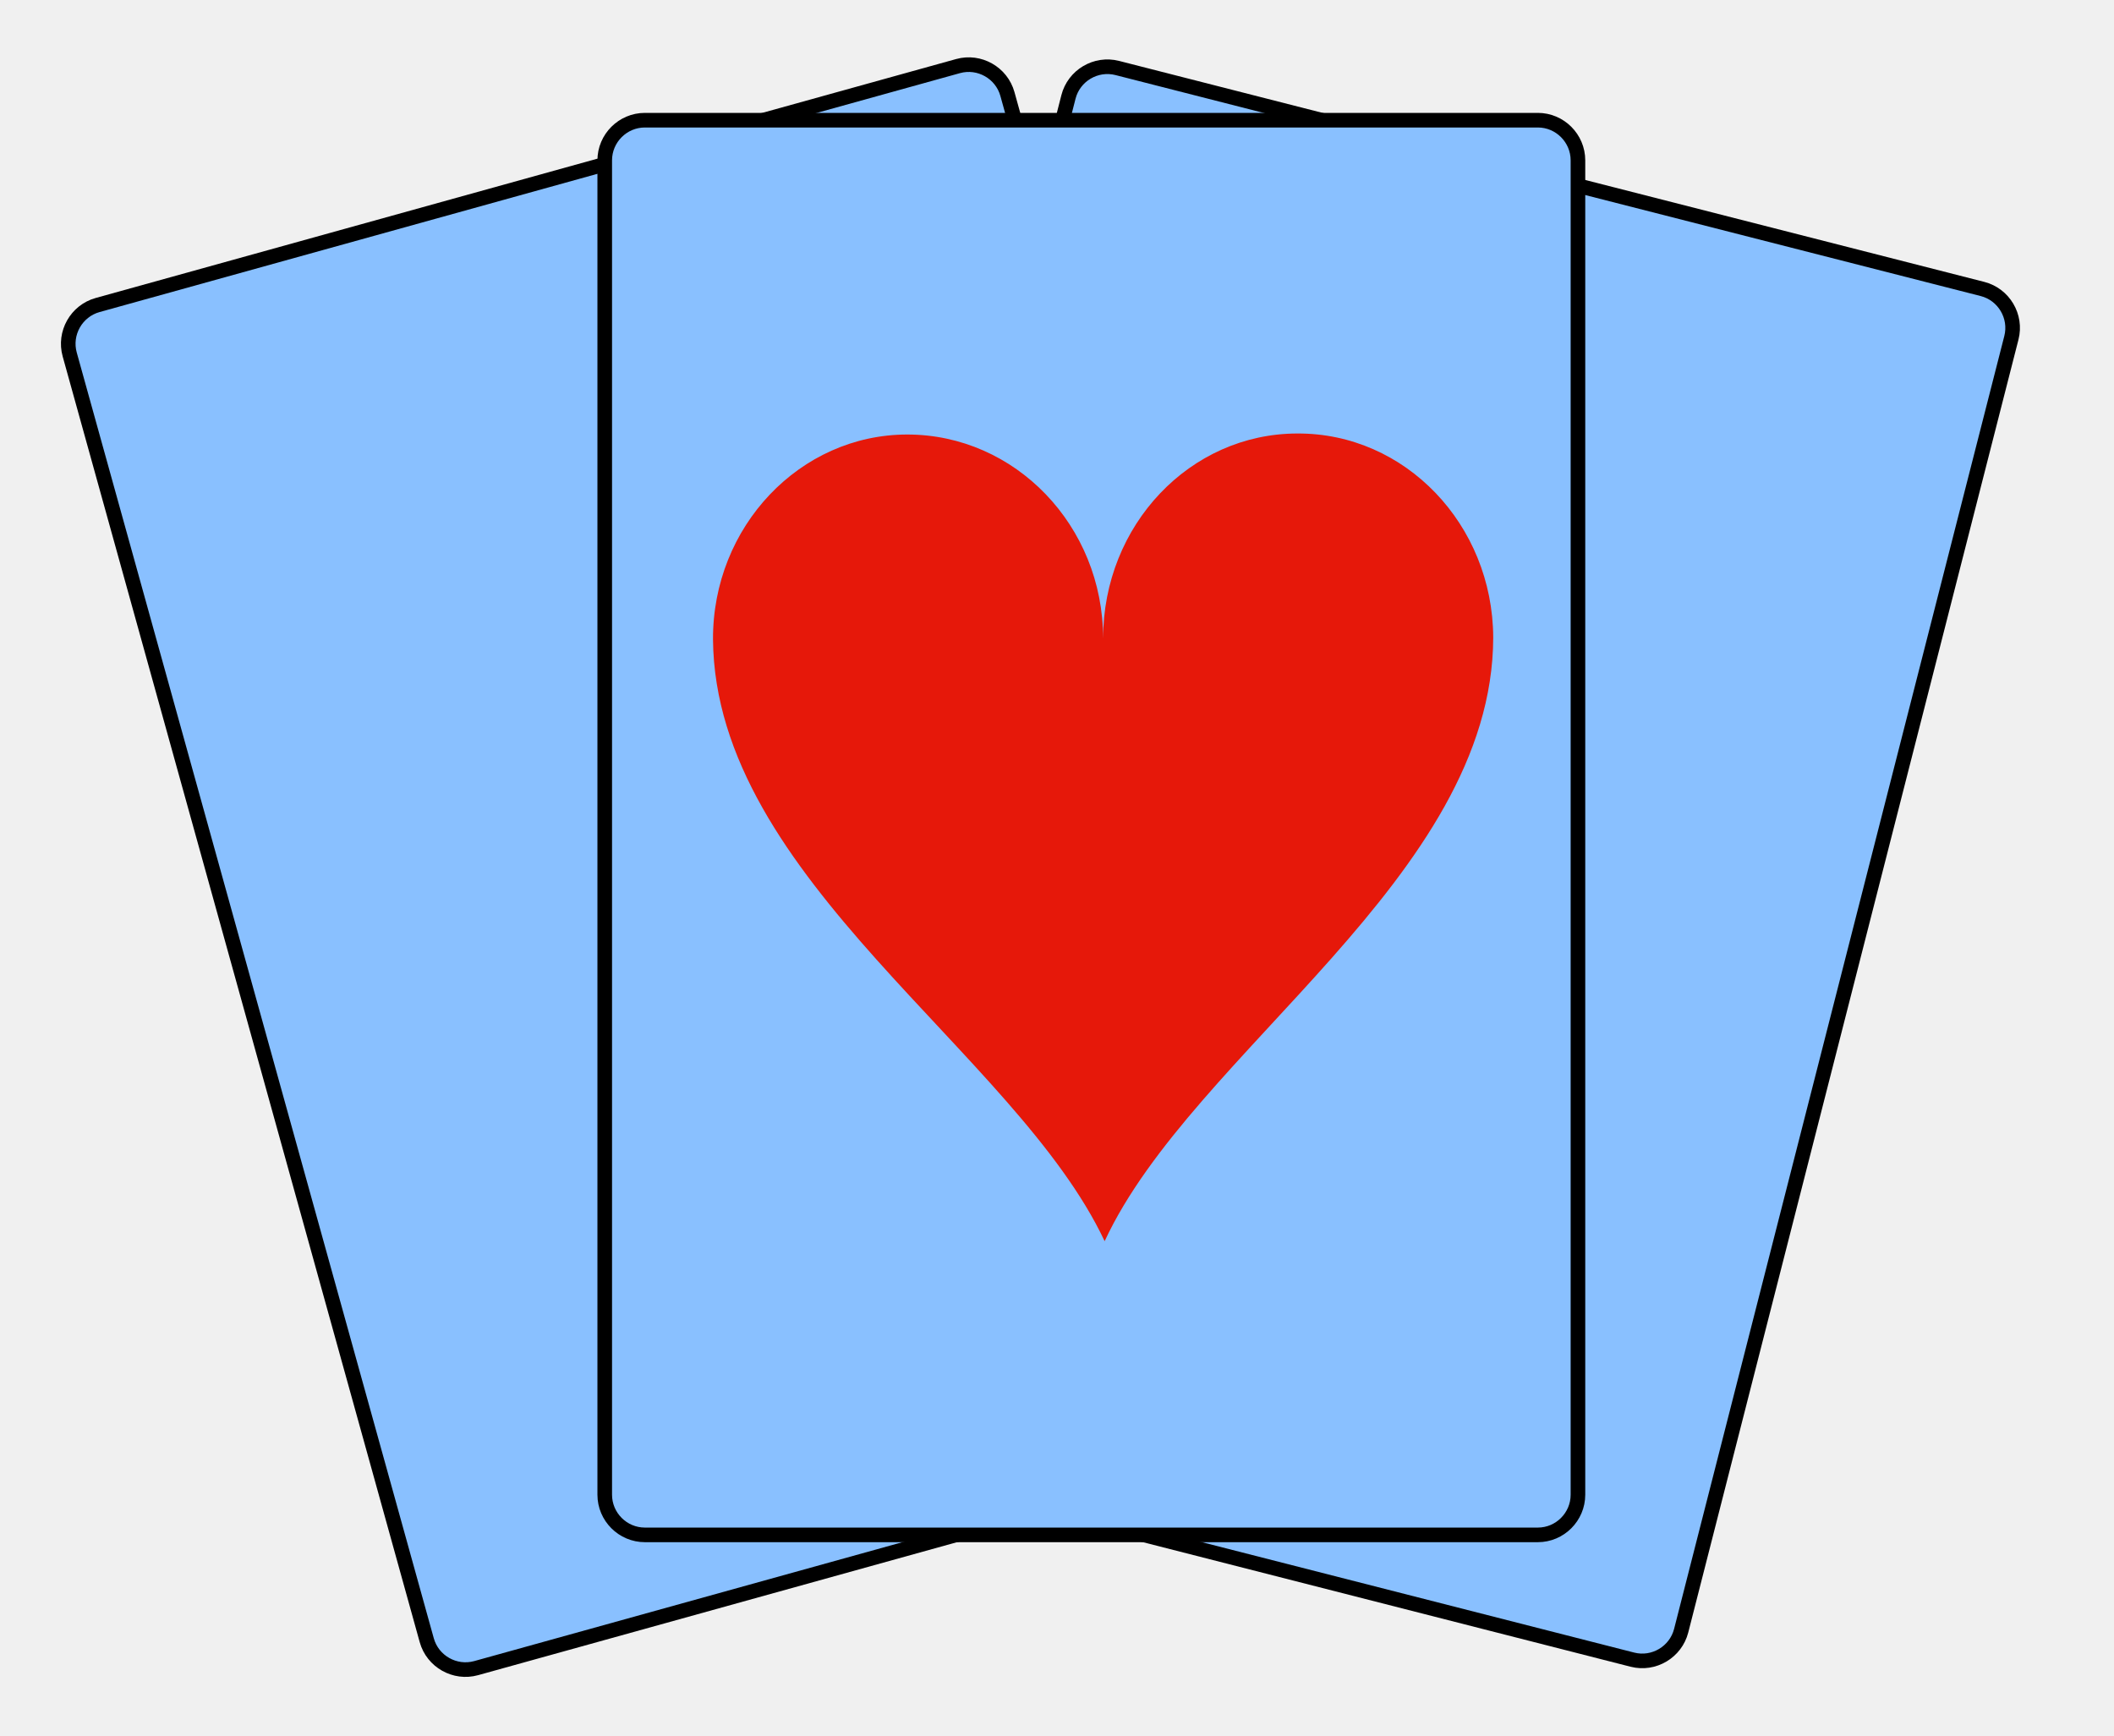
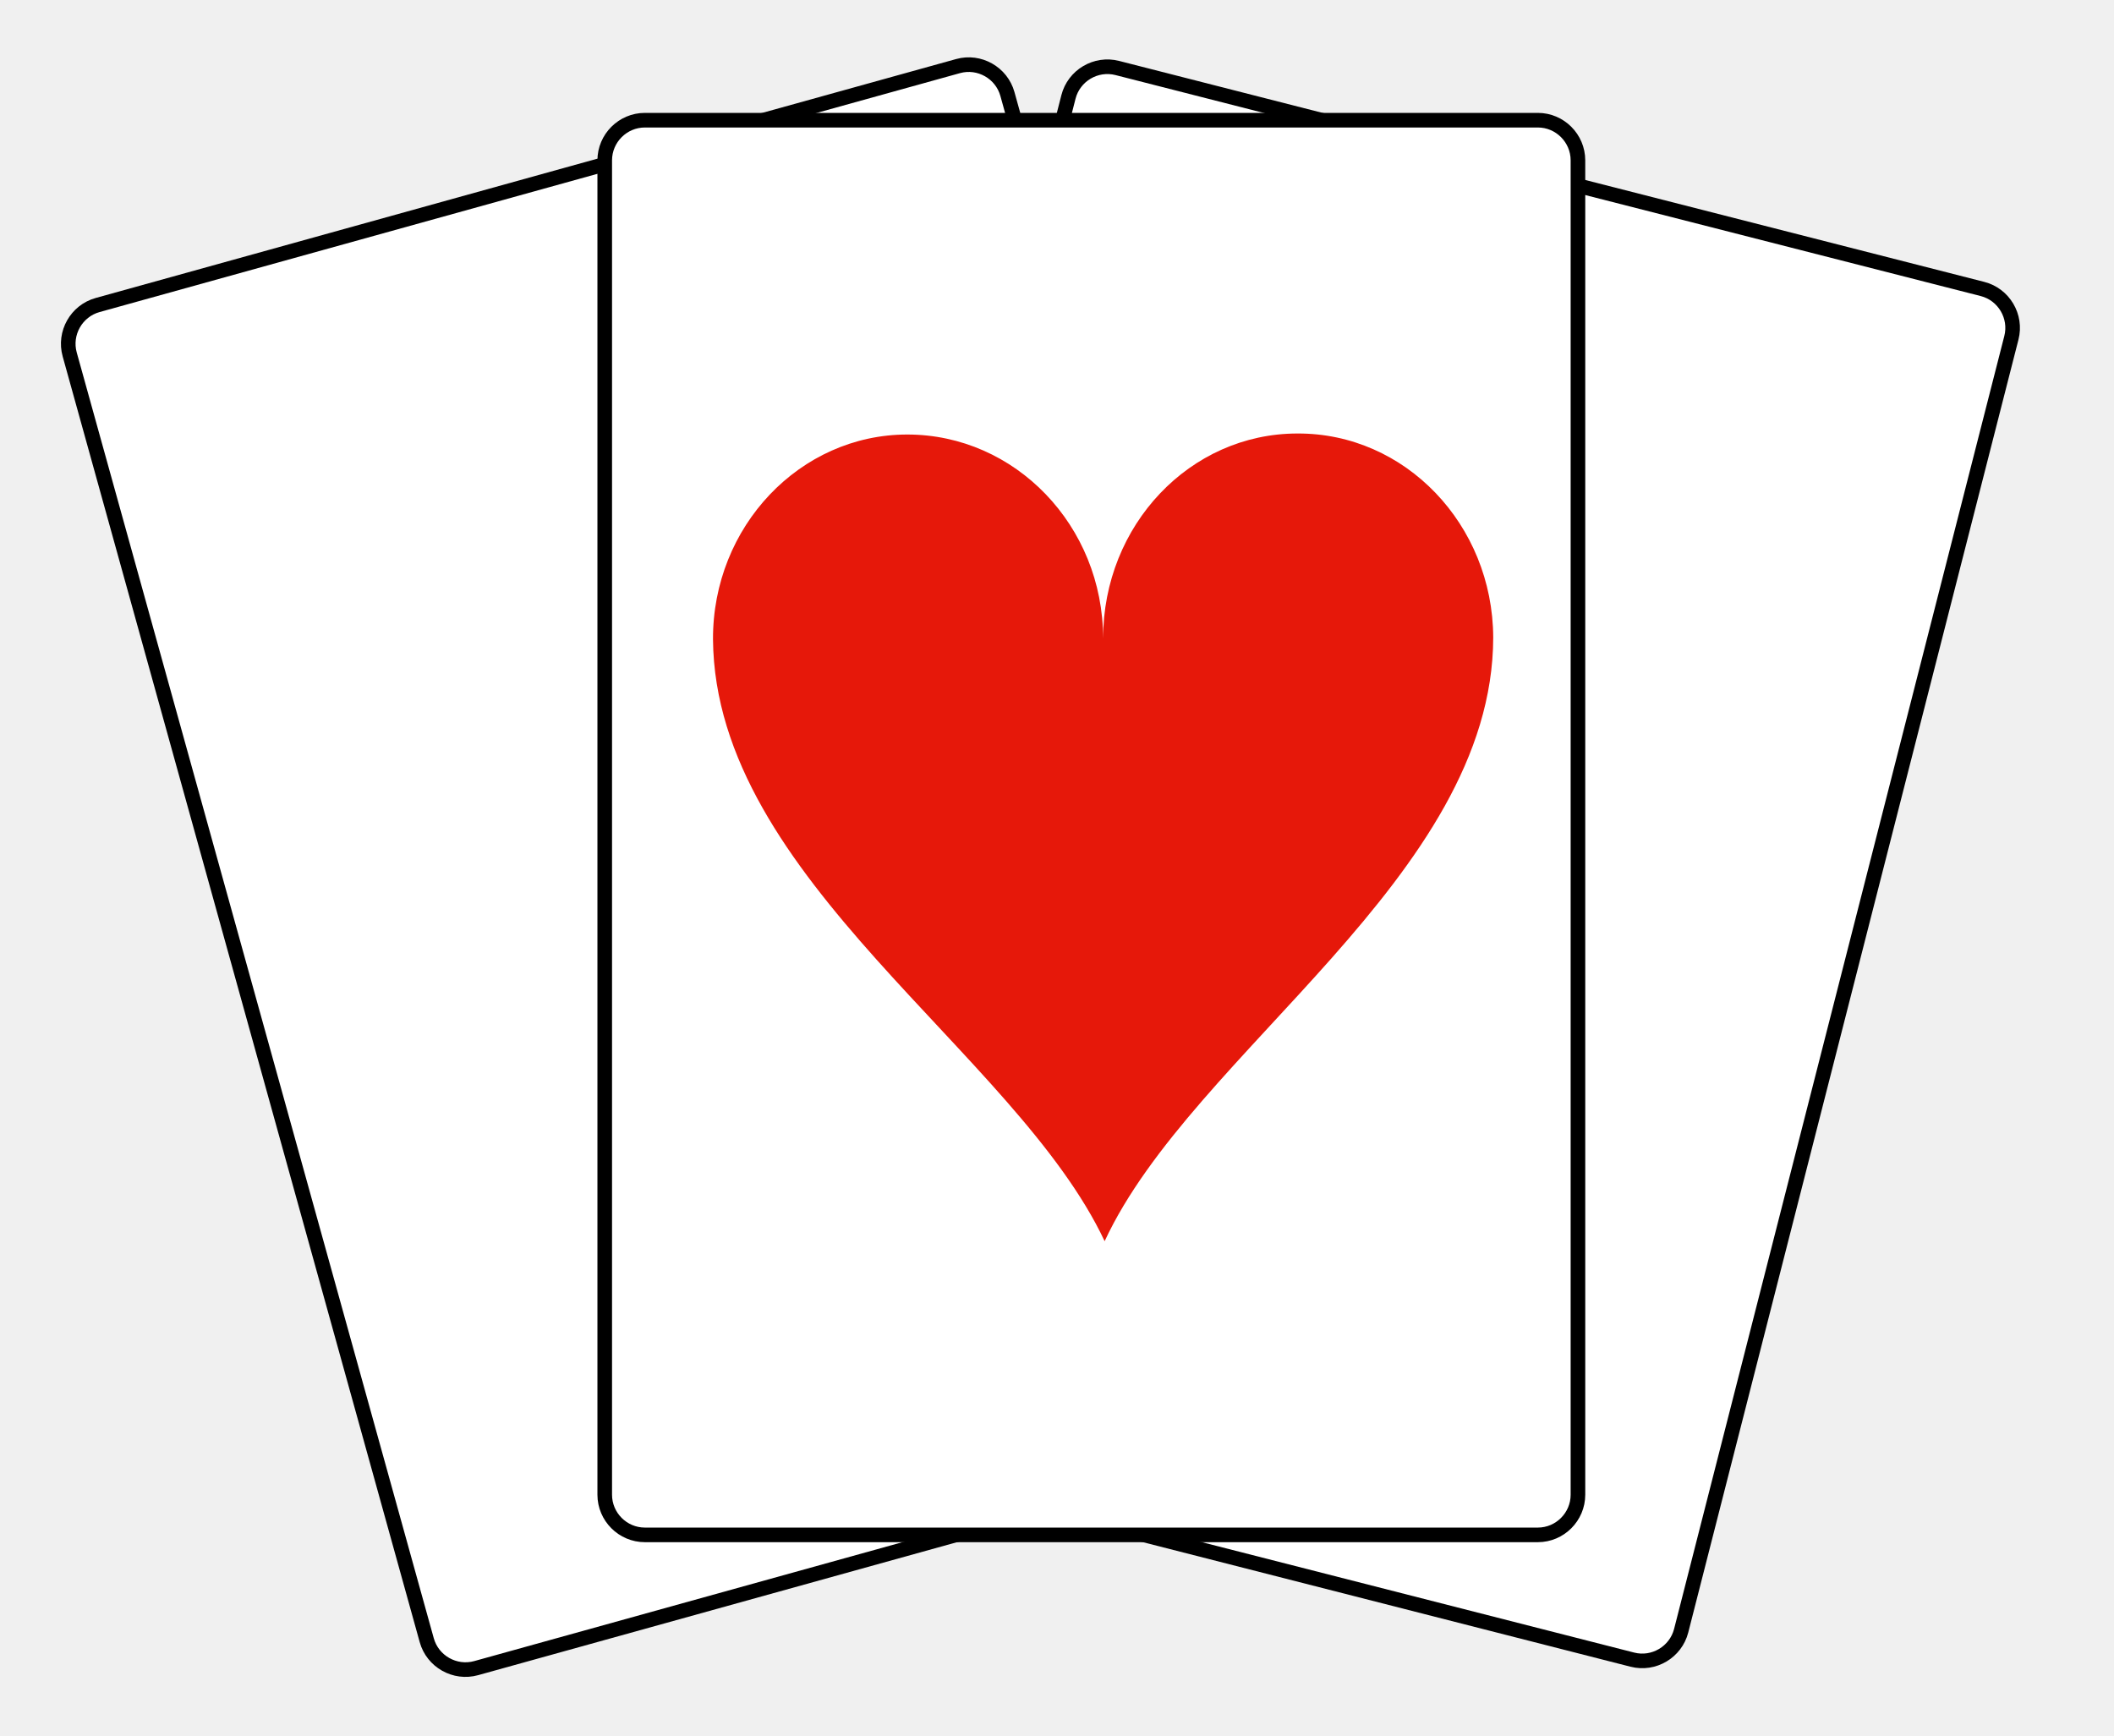
<svg xmlns="http://www.w3.org/2000/svg" width="95.699mm" height="78.572mm" viewBox="0 0 95.699 78.572" version="1.1" id="svg1">
  <defs id="defs1" />
  <g id="layer1" transform="translate(-25.66458,-62.17708)">
    <g id="1_heart-1-1" transform="matrix(0.2548417,-0.07076716,0.07076716,0.2548417,3.285451,17.24872)">
      <g id="use820-7-3" transform="translate(31.33977,476.3628)">
-         <path style="fill:#89c0ff;fill-opacity:1;stroke:#000000;stroke-width:2.5" d="m 0,0 c 0,3.78 3.09,6.87 6.87,6.87 h 152.845 c 3.77,0 6.86,-3.09 6.86,-6.87 v -228.4 c 0,-3.78 -3.09,-6.87 -6.86,-6.87 H 6.87 c -3.78,0 -6.87,3.09 -6.87,6.87 z" id="path912-1-8" />
+         <path style="fill:#ffffff;fill-opacity:1;stroke:#000000;stroke-width:2.5" d="m 0,0 c 0,3.78 3.09,6.87 6.87,6.87 h 152.845 c 3.77,0 6.86,-3.09 6.86,-6.87 v -228.4 c 0,-3.78 -3.09,-6.87 -6.86,-6.87 H 6.87 c -3.78,0 -6.87,3.09 -6.87,6.87 z" id="path912-1-8" />
      </g>
      <g id="1_heart-1-7-7" transform="rotate(29.84678,116.3753,644.4854)">
        <g id="use820-7-6-4" transform="translate(0,486.275)">
-           <path style="fill:#89c0ff;fill-opacity:1;stroke:#000000;stroke-width:2.5" d="m 0,0 c 0,3.78 3.09,6.87 6.87,6.87 h 152.845 c 3.77,0 6.86,-3.09 6.86,-6.87 v -228.4 c 0,-3.78 -3.09,-6.87 -6.86,-6.87 H 6.87 c -3.78,0 -6.87,3.09 -6.87,6.87 z" id="path912-1-1-2" />
+           <path style="fill:#ffffff;fill-opacity:1;stroke:#000000;stroke-width:2.5" d="m 0,0 c 0,3.78 3.09,6.87 6.87,6.87 h 152.845 c 3.77,0 6.86,-3.09 6.86,-6.87 v -228.4 c 0,-3.78 -3.09,-6.87 -6.86,-6.87 H 6.87 c -3.78,0 -6.87,3.09 -6.87,6.87 z" id="path912-1-1-2" />
        </g>
      </g>
      <g id="1_heart" transform="rotate(15.51947,128.1579,720.5429)">
        <g id="use820" transform="translate(0,486.275)">
-           <path style="fill:#89c0ff;fill-opacity:1;stroke:#000000;stroke-width:2.5" d="m 0,0 c 0,3.78 3.09,6.87 6.87,6.87 h 152.845 c 3.77,0 6.86,-3.09 6.86,-6.87 v -228.4 c 0,-3.78 -3.09,-6.87 -6.86,-6.87 H 6.87 c -3.78,0 -6.87,3.09 -6.87,6.87 z" id="path912" />
+           <path style="fill:#ffffff;fill-opacity:1;stroke:#000000;stroke-width:2.5" d="m 0,0 c 0,3.78 3.09,6.87 6.87,6.87 h 152.845 c 3.77,0 6.86,-3.09 6.86,-6.87 v -228.4 c 0,-3.78 -3.09,-6.87 -6.86,-6.87 H 6.87 c -3.78,0 -6.87,3.09 -6.87,6.87 z" id="path912" />
        </g>
      </g>
      <g id="use825-7" transform="matrix(-8.388155,-2.329312,2.329312,-8.388155,179.6542,374.9318)">
        <path style="fill:#e6180a" d="m -7.67,3.93 c 0.01,-4.71 5.91,-8.14 7.64,-11.87 1.75,3.72 7.66,7.12 7.7,11.83 C 7.68,6.11 5.96,7.92 3.85,7.92 1.73,7.92 0,6.13 0,3.91 0,6.14 -1.71,7.94 -3.82,7.94 -5.94,7.95 -7.66,6.15 -7.67,3.93 Z" id="path915-7" />
      </g>
    </g>
  </g>
</svg>
